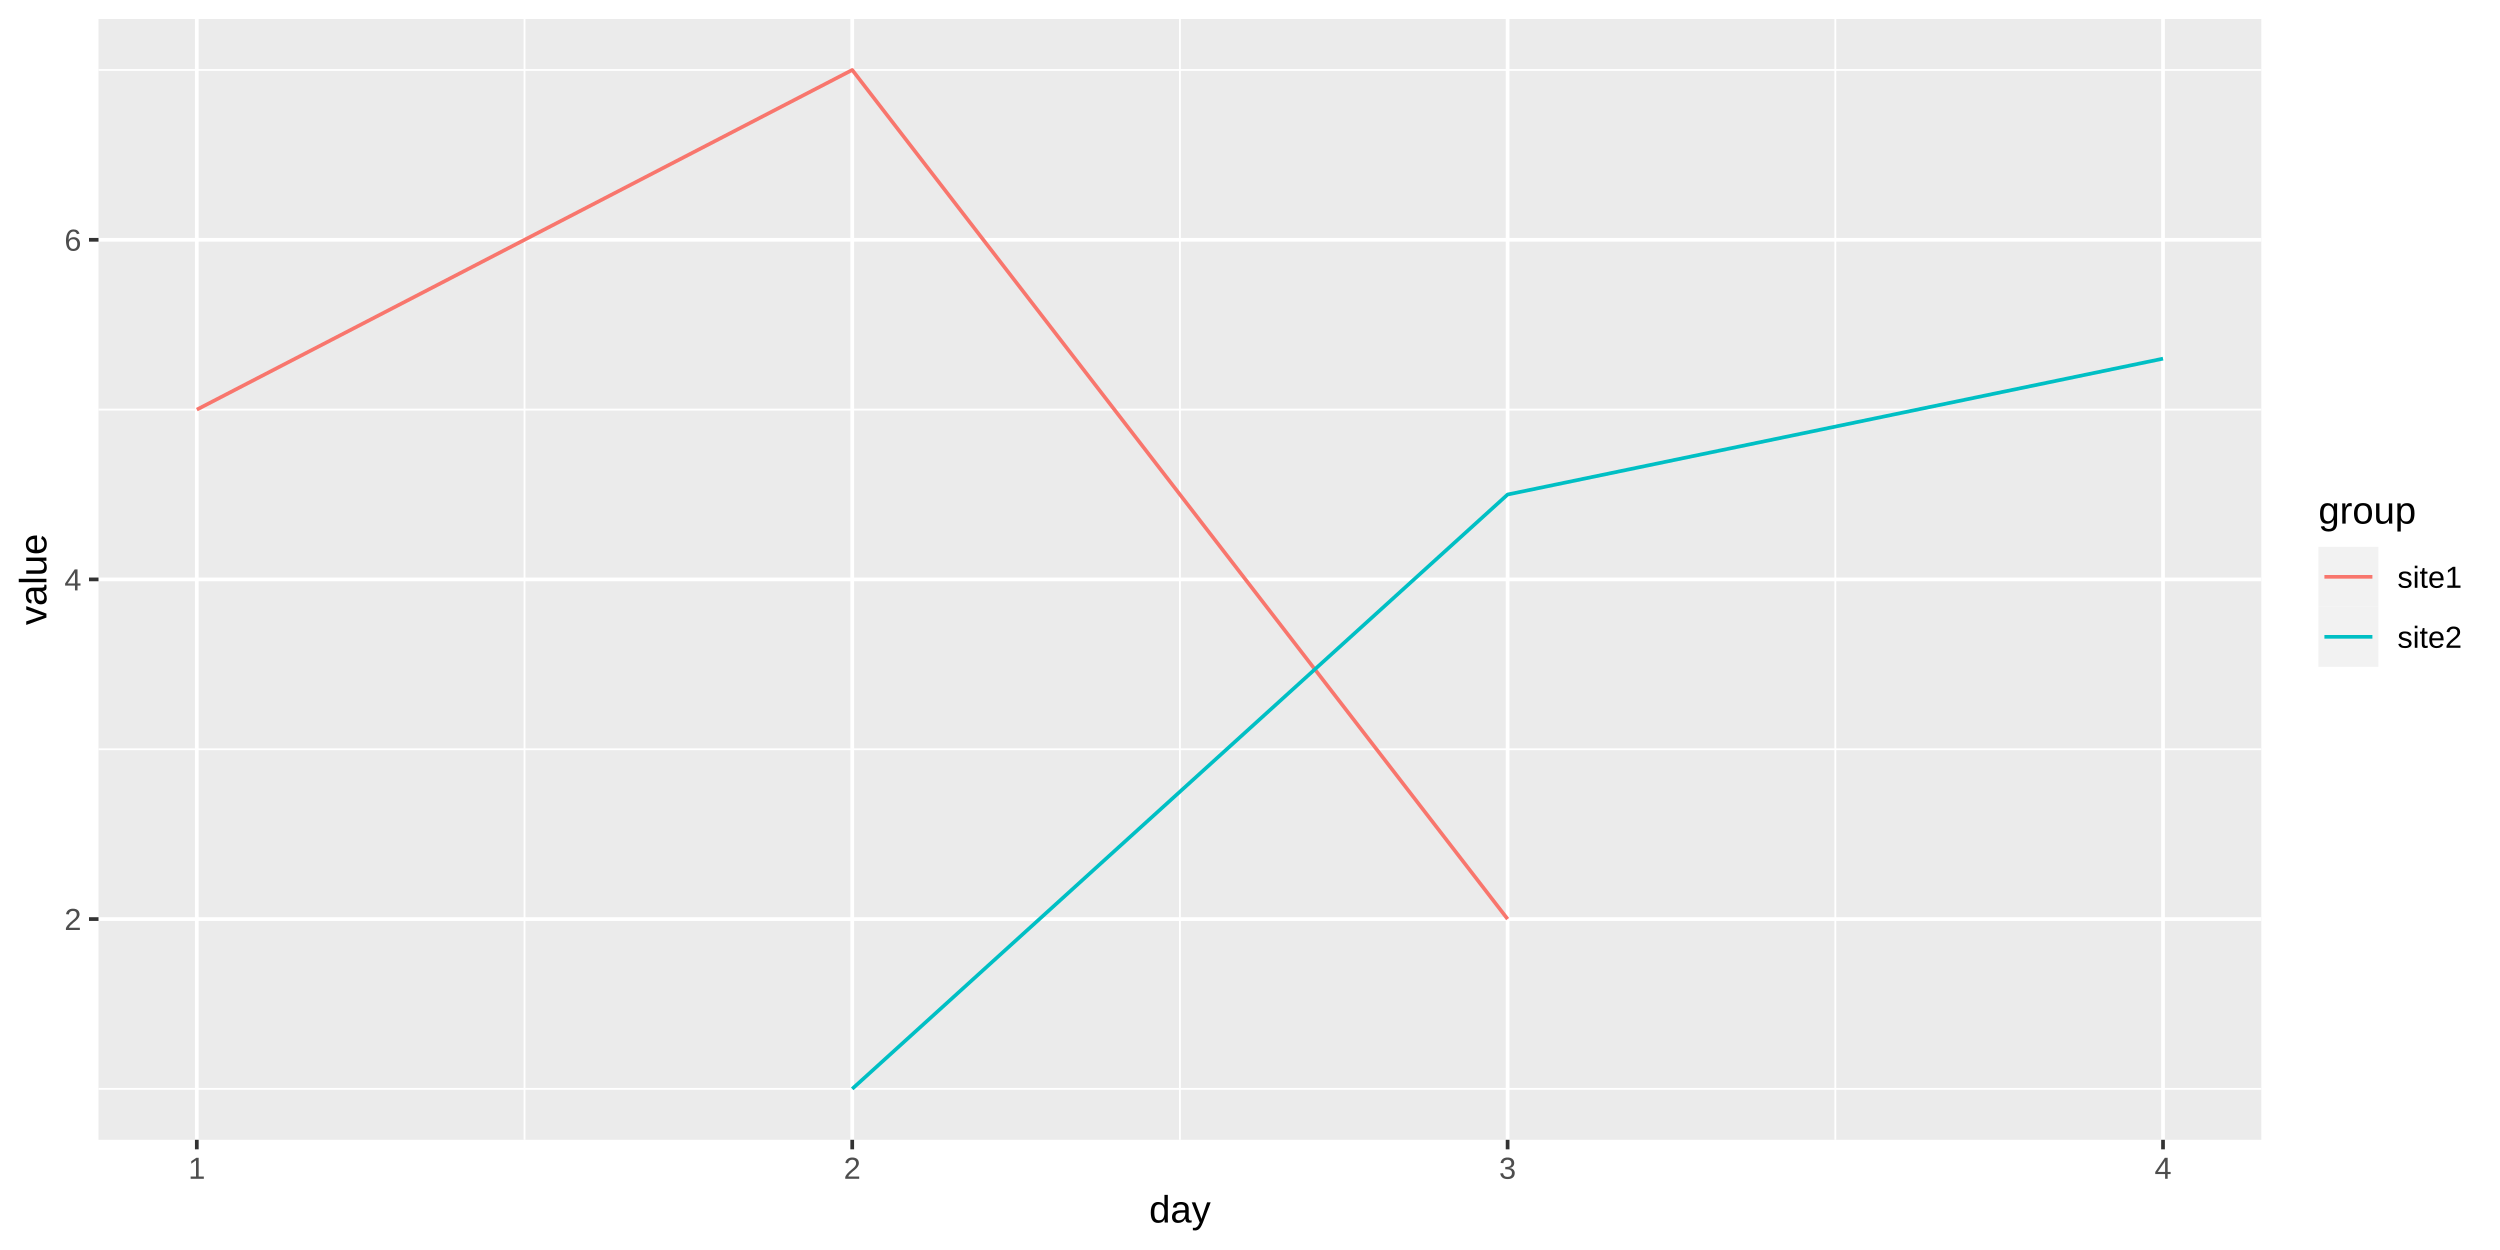
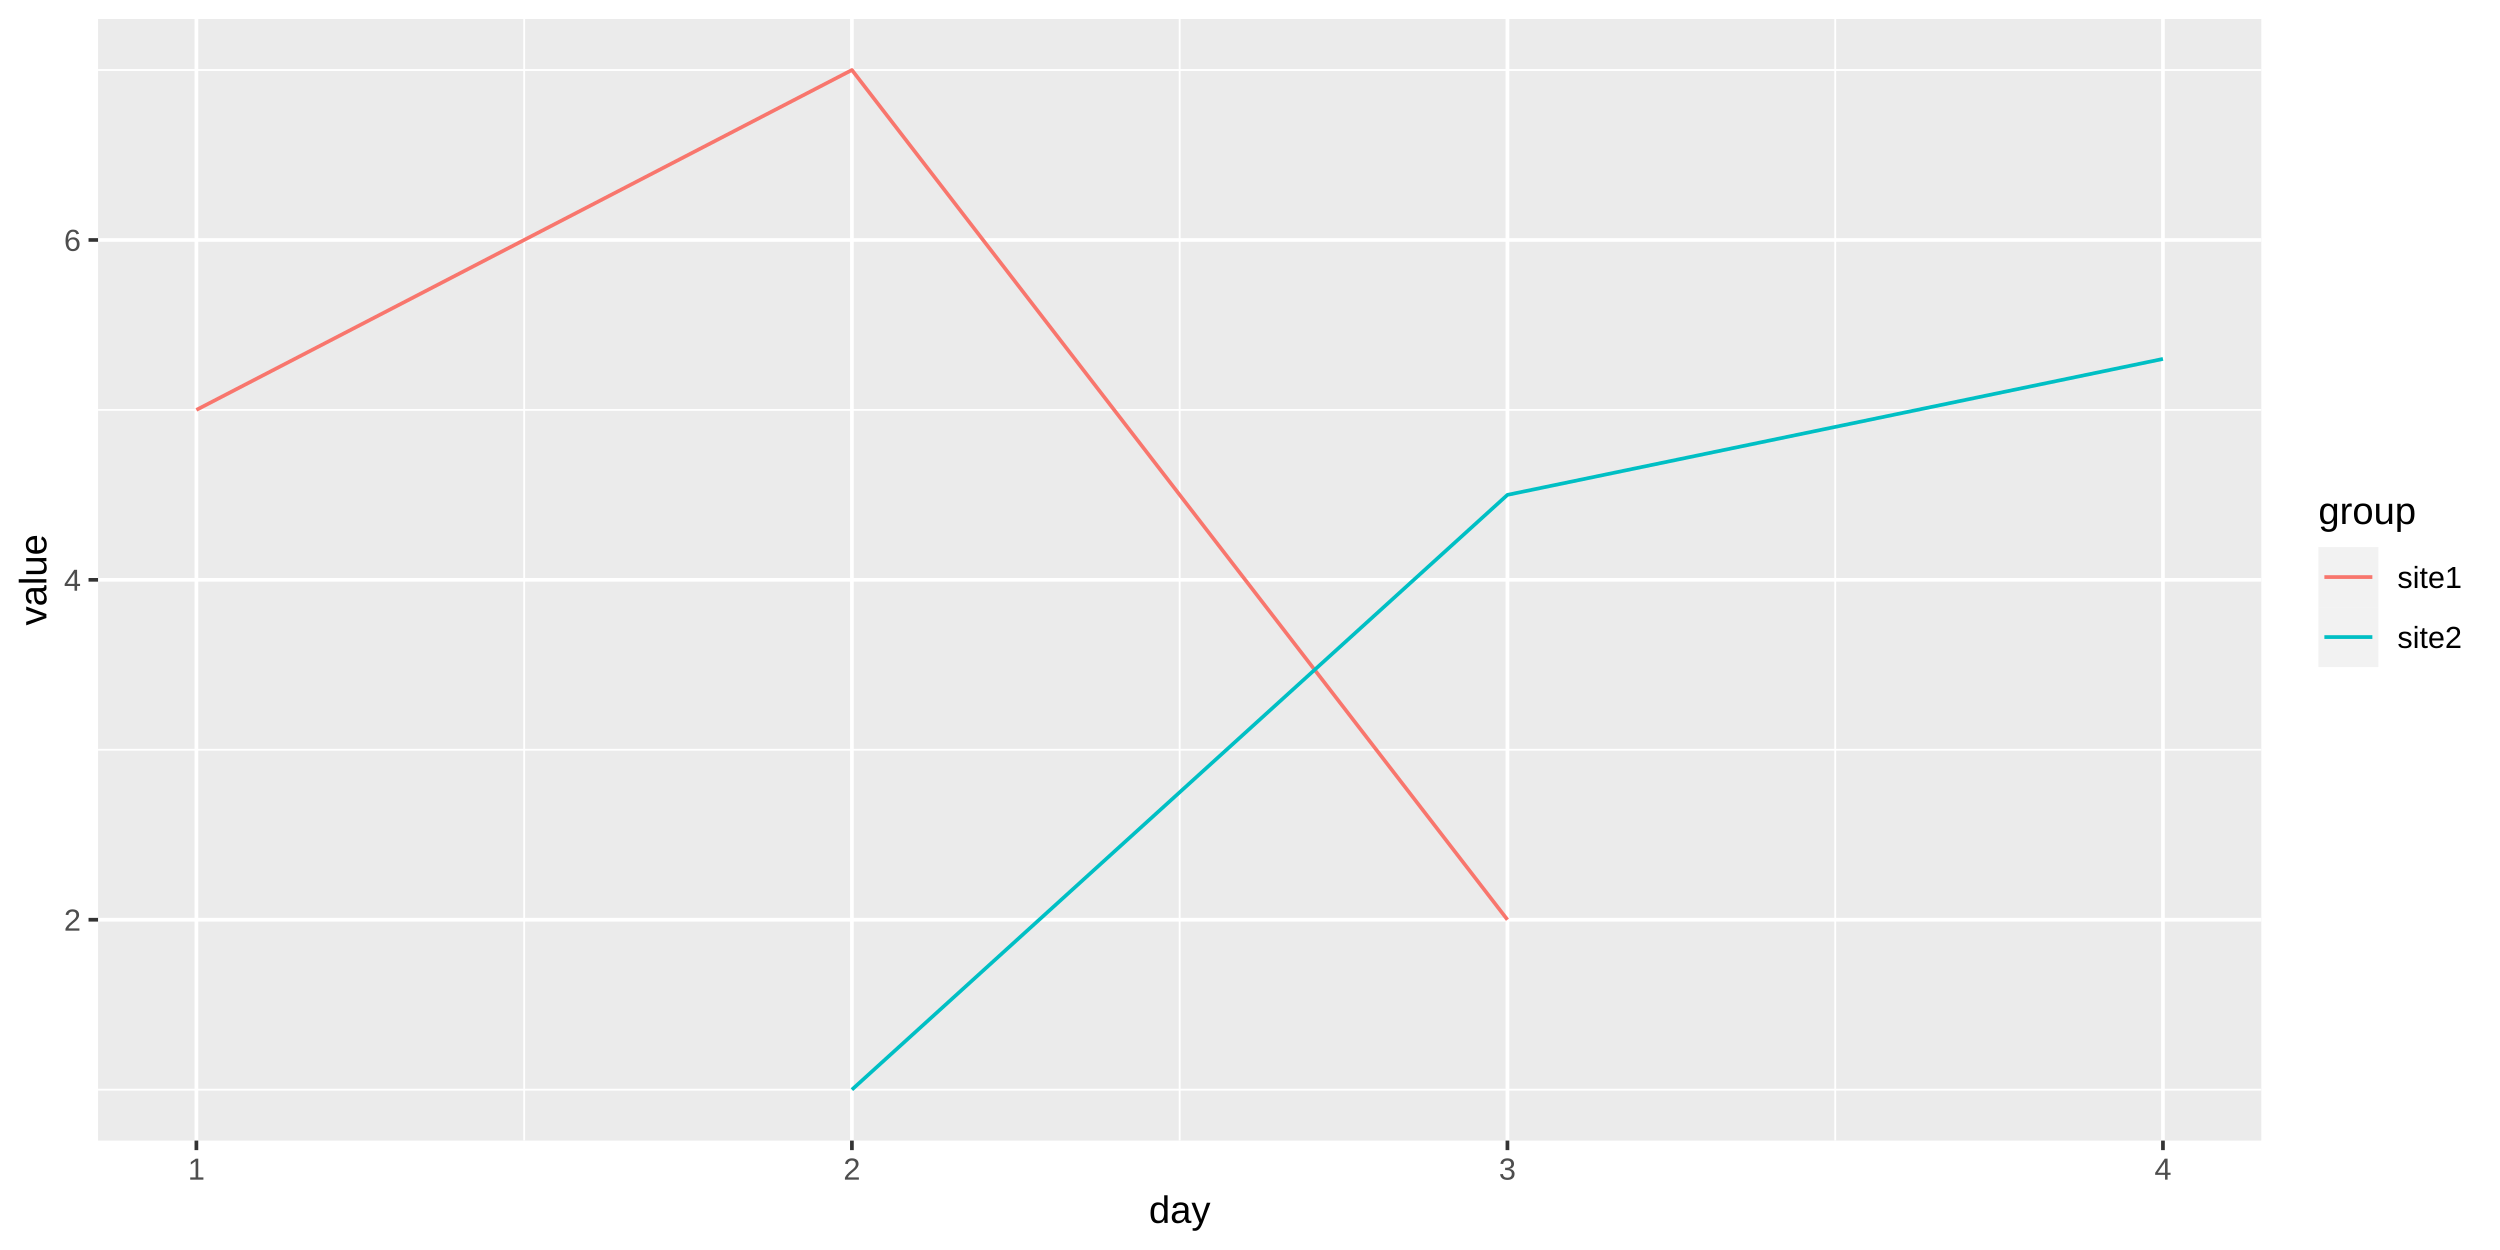
<svg xmlns="http://www.w3.org/2000/svg" class="svglite" width="720.00pt" height="360.00pt" viewBox="0 0 720.00 360.00">
  <defs>
    <style type="text/css">
    .svglite line, .svglite polyline, .svglite polygon, .svglite path, .svglite rect, .svglite circle {
      fill: none;
      stroke: #000000;
      stroke-linecap: round;
      stroke-linejoin: round;
      stroke-miterlimit: 10.00;
    }
  </style>
  </defs>
  <rect width="100%" height="100%" style="stroke: none; fill: #FFFFFF;" />
  <defs>
    <clipPath id="cpMC4wMHw3MjAuMDB8MC4wMHwzNjAuMDA=">
      <rect x="0.00" y="0.00" width="720.00" height="360.00" />
    </clipPath>
  </defs>
  <g clip-path="url(#cpMC4wMHw3MjAuMDB8MC4wMHwzNjAuMDA=)">
    <rect x="0.00" y="0.00" width="720.00" height="360.00" style="stroke-width: 1.07; stroke: #FFFFFF; fill: #FFFFFF;" />
  </g>
  <defs>
-     <clipPath id="cpMjguMzd8NjUxLjI2fDUuNDh8MzI4LjI3">
-       <rect x="28.37" y="5.48" width="622.89" height="322.79" />
+     <clipPath id="cpMjguMjR8NjUxLjI1fDUuNDh8MzI4LjUw">
+       <rect x="28.24" y="5.48" width="623.01" height="323.02" />
    </clipPath>
  </defs>
-   <g clip-path="url(#cpMjguMzd8NjUxLjI2fDUuNDh8MzI4LjI3)">
-     <rect x="28.37" y="5.48" width="622.89" height="322.79" style="stroke-width: 1.07; stroke: none; fill: #EBEBEB;" />
-     <polyline points="28.37,313.59 651.26,313.59 " style="stroke-width: 0.53; stroke: #FFFFFF; stroke-linecap: butt;" />
-     <polyline points="28.37,215.78 651.26,215.78 " style="stroke-width: 0.53; stroke: #FFFFFF; stroke-linecap: butt;" />
-     <polyline points="28.37,117.97 651.26,117.97 " style="stroke-width: 0.53; stroke: #FFFFFF; stroke-linecap: butt;" />
-     <polyline points="28.37,20.15 651.26,20.15 " style="stroke-width: 0.53; stroke: #FFFFFF; stroke-linecap: butt;" />
-     <polyline points="151.06,328.27 151.06,5.48 " style="stroke-width: 0.53; stroke: #FFFFFF; stroke-linecap: butt;" />
-     <polyline points="339.82,328.27 339.82,5.48 " style="stroke-width: 0.53; stroke: #FFFFFF; stroke-linecap: butt;" />
-     <polyline points="528.57,328.27 528.57,5.48 " style="stroke-width: 0.53; stroke: #FFFFFF; stroke-linecap: butt;" />
-     <polyline points="28.37,264.69 651.26,264.69 " style="stroke-width: 1.07; stroke: #FFFFFF; stroke-linecap: butt;" />
-     <polyline points="28.37,166.87 651.26,166.87 " style="stroke-width: 1.07; stroke: #FFFFFF; stroke-linecap: butt;" />
-     <polyline points="28.37,69.06 651.26,69.06 " style="stroke-width: 1.07; stroke: #FFFFFF; stroke-linecap: butt;" />
-     <polyline points="56.68,328.27 56.68,5.48 " style="stroke-width: 1.07; stroke: #FFFFFF; stroke-linecap: butt;" />
-     <polyline points="245.44,328.27 245.44,5.48 " style="stroke-width: 1.07; stroke: #FFFFFF; stroke-linecap: butt;" />
-     <polyline points="434.19,328.27 434.19,5.48 " style="stroke-width: 1.07; stroke: #FFFFFF; stroke-linecap: butt;" />
-     <polyline points="622.95,328.27 622.95,5.48 " style="stroke-width: 1.07; stroke: #FFFFFF; stroke-linecap: butt;" />
-     <polyline points="56.68,117.97 245.44,20.15 434.19,264.69 " style="stroke-width: 1.07; stroke: #F8766D; stroke-linecap: butt;" />
-     <polyline points="245.44,313.59 434.19,142.42 622.95,103.29 " style="stroke-width: 1.07; stroke: #00BFC4; stroke-linecap: butt;" />
+   <g clip-path="url(#cpMjguMjR8NjUxLjI1fDUuNDh8MzI4LjUw)">
+     <rect x="28.24" y="5.48" width="623.01" height="323.02" style="stroke-width: 1.07; stroke: none; fill: #EBEBEB;" />
+     <polyline points="28.24,313.82 651.25,313.82 " style="stroke-width: 0.53; stroke: #FFFFFF; stroke-linecap: butt;" />
+     <polyline points="28.24,215.93 651.25,215.93 " style="stroke-width: 0.53; stroke: #FFFFFF; stroke-linecap: butt;" />
+     <polyline points="28.24,118.05 651.25,118.05 " style="stroke-width: 0.53; stroke: #FFFFFF; stroke-linecap: butt;" />
+     <polyline points="28.24,20.16 651.25,20.16 " style="stroke-width: 0.53; stroke: #FFFFFF; stroke-linecap: butt;" />
+     <polyline points="150.96,328.50 150.96,5.48 " style="stroke-width: 0.53; stroke: #FFFFFF; stroke-linecap: butt;" />
+     <polyline points="339.75,328.50 339.75,5.48 " style="stroke-width: 0.53; stroke: #FFFFFF; stroke-linecap: butt;" />
+     <polyline points="528.54,328.50 528.54,5.48 " style="stroke-width: 0.53; stroke: #FFFFFF; stroke-linecap: butt;" />
+     <polyline points="28.24,264.88 651.25,264.88 " style="stroke-width: 1.07; stroke: #FFFFFF; stroke-linecap: butt;" />
+     <polyline points="28.24,166.99 651.25,166.99 " style="stroke-width: 1.07; stroke: #FFFFFF; stroke-linecap: butt;" />
+     <polyline points="28.24,69.11 651.25,69.11 " style="stroke-width: 1.07; stroke: #FFFFFF; stroke-linecap: butt;" />
+     <polyline points="56.56,328.50 56.56,5.48 " style="stroke-width: 1.07; stroke: #FFFFFF; stroke-linecap: butt;" />
+     <polyline points="245.35,328.50 245.35,5.48 " style="stroke-width: 1.07; stroke: #FFFFFF; stroke-linecap: butt;" />
+     <polyline points="434.14,328.50 434.14,5.48 " style="stroke-width: 1.07; stroke: #FFFFFF; stroke-linecap: butt;" />
+     <polyline points="622.93,328.50 622.93,5.48 " style="stroke-width: 1.07; stroke: #FFFFFF; stroke-linecap: butt;" />
+     <polyline points="56.56,118.05 245.35,20.16 434.14,264.88 " style="stroke-width: 1.07; stroke: #F8766D; stroke-linecap: butt;" />
+     <polyline points="245.35,313.82 434.14,142.52 622.93,103.37 " style="stroke-width: 1.07; stroke: #00BFC4; stroke-linecap: butt;" />
  </g>
  <g clip-path="url(#cpMC4wMHw3MjAuMDB8MC4wMHwzNjAuMDA=)">
-     <text x="23.44" y="267.84" text-anchor="end" style="font-size: 8.80px; fill: #4D4D4D; font-family: Arial;" textLength="4.90px" lengthAdjust="spacingAndGlyphs">2</text>
-     <text x="23.44" y="170.03" text-anchor="end" style="font-size: 8.80px; fill: #4D4D4D; font-family: Arial;" textLength="4.90px" lengthAdjust="spacingAndGlyphs">4</text>
-     <text x="23.44" y="72.21" text-anchor="end" style="font-size: 8.80px; fill: #4D4D4D; font-family: Arial;" textLength="4.90px" lengthAdjust="spacingAndGlyphs">6</text>
-     <polyline points="25.63,264.69 28.37,264.69 " style="stroke-width: 1.07; stroke: #333333; stroke-linecap: butt;" />
-     <polyline points="25.63,166.87 28.37,166.87 " style="stroke-width: 1.07; stroke: #333333; stroke-linecap: butt;" />
-     <polyline points="25.63,69.06 28.37,69.06 " style="stroke-width: 1.07; stroke: #333333; stroke-linecap: butt;" />
-     <polyline points="56.68,331.01 56.68,328.27 " style="stroke-width: 1.07; stroke: #333333; stroke-linecap: butt;" />
-     <polyline points="245.44,331.01 245.44,328.27 " style="stroke-width: 1.07; stroke: #333333; stroke-linecap: butt;" />
-     <polyline points="434.19,331.01 434.19,328.27 " style="stroke-width: 1.07; stroke: #333333; stroke-linecap: butt;" />
-     <polyline points="622.95,331.01 622.95,328.27 " style="stroke-width: 1.07; stroke: #333333; stroke-linecap: butt;" />
-     <text x="56.68" y="339.50" text-anchor="middle" style="font-size: 8.80px; fill: #4D4D4D; font-family: Arial;" textLength="4.90px" lengthAdjust="spacingAndGlyphs">1</text>
-     <text x="245.44" y="339.50" text-anchor="middle" style="font-size: 8.80px; fill: #4D4D4D; font-family: Arial;" textLength="4.90px" lengthAdjust="spacingAndGlyphs">2</text>
-     <text x="434.19" y="339.50" text-anchor="middle" style="font-size: 8.80px; fill: #4D4D4D; font-family: Arial;" textLength="4.90px" lengthAdjust="spacingAndGlyphs">3</text>
-     <text x="622.95" y="339.50" text-anchor="middle" style="font-size: 8.80px; fill: #4D4D4D; font-family: Arial;" textLength="4.90px" lengthAdjust="spacingAndGlyphs">4</text>
-     <text x="339.82" y="352.09" text-anchor="middle" style="font-size: 11.00px; font-family: Arial;" textLength="17.74px" lengthAdjust="spacingAndGlyphs">day</text>
-     <text transform="translate(13.37,166.87) rotate(-90)" text-anchor="middle" style="font-size: 11.00px; font-family: Arial;" textLength="26.30px" lengthAdjust="spacingAndGlyphs">value</text>
-     <rect x="662.22" y="136.21" width="52.30" height="61.32" style="stroke-width: 1.07; stroke: none; fill: #FFFFFF;" />
-     <text x="667.70" y="150.80" style="font-size: 11.00px; font-family: Arial;" textLength="28.14px" lengthAdjust="spacingAndGlyphs">group</text>
-     <rect x="667.70" y="157.49" width="17.28" height="17.28" style="stroke-width: 1.07; stroke: none; fill: #F2F2F2;" />
-     <line x1="669.43" y1="166.13" x2="683.25" y2="166.13" style="stroke-width: 1.07; stroke: #F8766D; stroke-linecap: butt;" />
-     <rect x="667.70" y="174.77" width="17.28" height="17.28" style="stroke-width: 1.07; stroke: none; fill: #F2F2F2;" />
-     <line x1="669.43" y1="183.41" x2="683.25" y2="183.41" style="stroke-width: 1.07; stroke: #00BFC4; stroke-linecap: butt;" />
-     <text x="690.46" y="169.29" style="font-size: 8.80px; font-family: Arial;" textLength="18.58px" lengthAdjust="spacingAndGlyphs">site1</text>
-     <text x="690.46" y="186.57" style="font-size: 8.80px; font-family: Arial;" textLength="18.58px" lengthAdjust="spacingAndGlyphs">site2</text>
+     <text x="23.31" y="268.03" text-anchor="end" style="font-size: 8.80px; fill: #4D4D4D; font-family: Arial;" textLength="4.90px" lengthAdjust="spacingAndGlyphs">2</text>
+     <text x="23.31" y="170.14" text-anchor="end" style="font-size: 8.80px; fill: #4D4D4D; font-family: Arial;" textLength="4.90px" lengthAdjust="spacingAndGlyphs">4</text>
+     <text x="23.31" y="72.26" text-anchor="end" style="font-size: 8.80px; fill: #4D4D4D; font-family: Arial;" textLength="4.90px" lengthAdjust="spacingAndGlyphs">6</text>
+     <polyline points="25.50,264.88 28.24,264.88 " style="stroke-width: 1.07; stroke: #333333; stroke-linecap: butt;" />
+     <polyline points="25.50,166.99 28.24,166.99 " style="stroke-width: 1.07; stroke: #333333; stroke-linecap: butt;" />
+     <polyline points="25.50,69.11 28.24,69.11 " style="stroke-width: 1.07; stroke: #333333; stroke-linecap: butt;" />
+     <polyline points="56.56,331.24 56.56,328.50 " style="stroke-width: 1.07; stroke: #333333; stroke-linecap: butt;" />
+     <polyline points="245.35,331.24 245.35,328.50 " style="stroke-width: 1.07; stroke: #333333; stroke-linecap: butt;" />
+     <polyline points="434.14,331.24 434.14,328.50 " style="stroke-width: 1.07; stroke: #333333; stroke-linecap: butt;" />
+     <polyline points="622.93,331.24 622.93,328.50 " style="stroke-width: 1.07; stroke: #333333; stroke-linecap: butt;" />
+     <text x="56.56" y="339.74" text-anchor="middle" style="font-size: 8.80px; fill: #4D4D4D; font-family: Arial;" textLength="4.90px" lengthAdjust="spacingAndGlyphs">1</text>
+     <text x="245.35" y="339.74" text-anchor="middle" style="font-size: 8.80px; fill: #4D4D4D; font-family: Arial;" textLength="4.90px" lengthAdjust="spacingAndGlyphs">2</text>
+     <text x="434.14" y="339.74" text-anchor="middle" style="font-size: 8.80px; fill: #4D4D4D; font-family: Arial;" textLength="4.90px" lengthAdjust="spacingAndGlyphs">3</text>
+     <text x="622.93" y="339.74" text-anchor="middle" style="font-size: 8.80px; fill: #4D4D4D; font-family: Arial;" textLength="4.90px" lengthAdjust="spacingAndGlyphs">4</text>
+     <text x="339.75" y="352.20" text-anchor="middle" style="font-size: 11.00px; font-family: Arial;" textLength="17.74px" lengthAdjust="spacingAndGlyphs">day</text>
+     <text transform="translate(13.36,166.99) rotate(-90)" text-anchor="middle" style="font-size: 11.00px; font-family: Arial;" textLength="26.30px" lengthAdjust="spacingAndGlyphs">value</text>
+     <rect x="662.21" y="136.39" width="52.31" height="61.19" style="stroke-width: 1.07; stroke: none; fill: #FFFFFF;" />
+     <text x="667.69" y="150.91" style="font-size: 11.00px; font-family: Arial;" textLength="28.14px" lengthAdjust="spacingAndGlyphs">group</text>
+     <rect x="667.69" y="157.55" width="17.28" height="17.28" style="stroke-width: 1.07; stroke: none; fill: #F2F2F2;" />
+     <line x1="669.42" y1="166.19" x2="683.24" y2="166.19" style="stroke-width: 1.07; stroke: #F8766D; stroke-linecap: butt;" />
+     <rect x="667.69" y="174.83" width="17.28" height="17.28" style="stroke-width: 1.07; stroke: none; fill: #F2F2F2;" />
+     <line x1="669.42" y1="183.47" x2="683.24" y2="183.47" style="stroke-width: 1.07; stroke: #00BFC4; stroke-linecap: butt;" />
+     <text x="690.45" y="169.34" style="font-size: 8.80px; font-family: Arial;" textLength="18.59px" lengthAdjust="spacingAndGlyphs">site1</text>
+     <text x="690.45" y="186.62" style="font-size: 8.80px; font-family: Arial;" textLength="18.59px" lengthAdjust="spacingAndGlyphs">site2</text>
  </g>
</svg>
